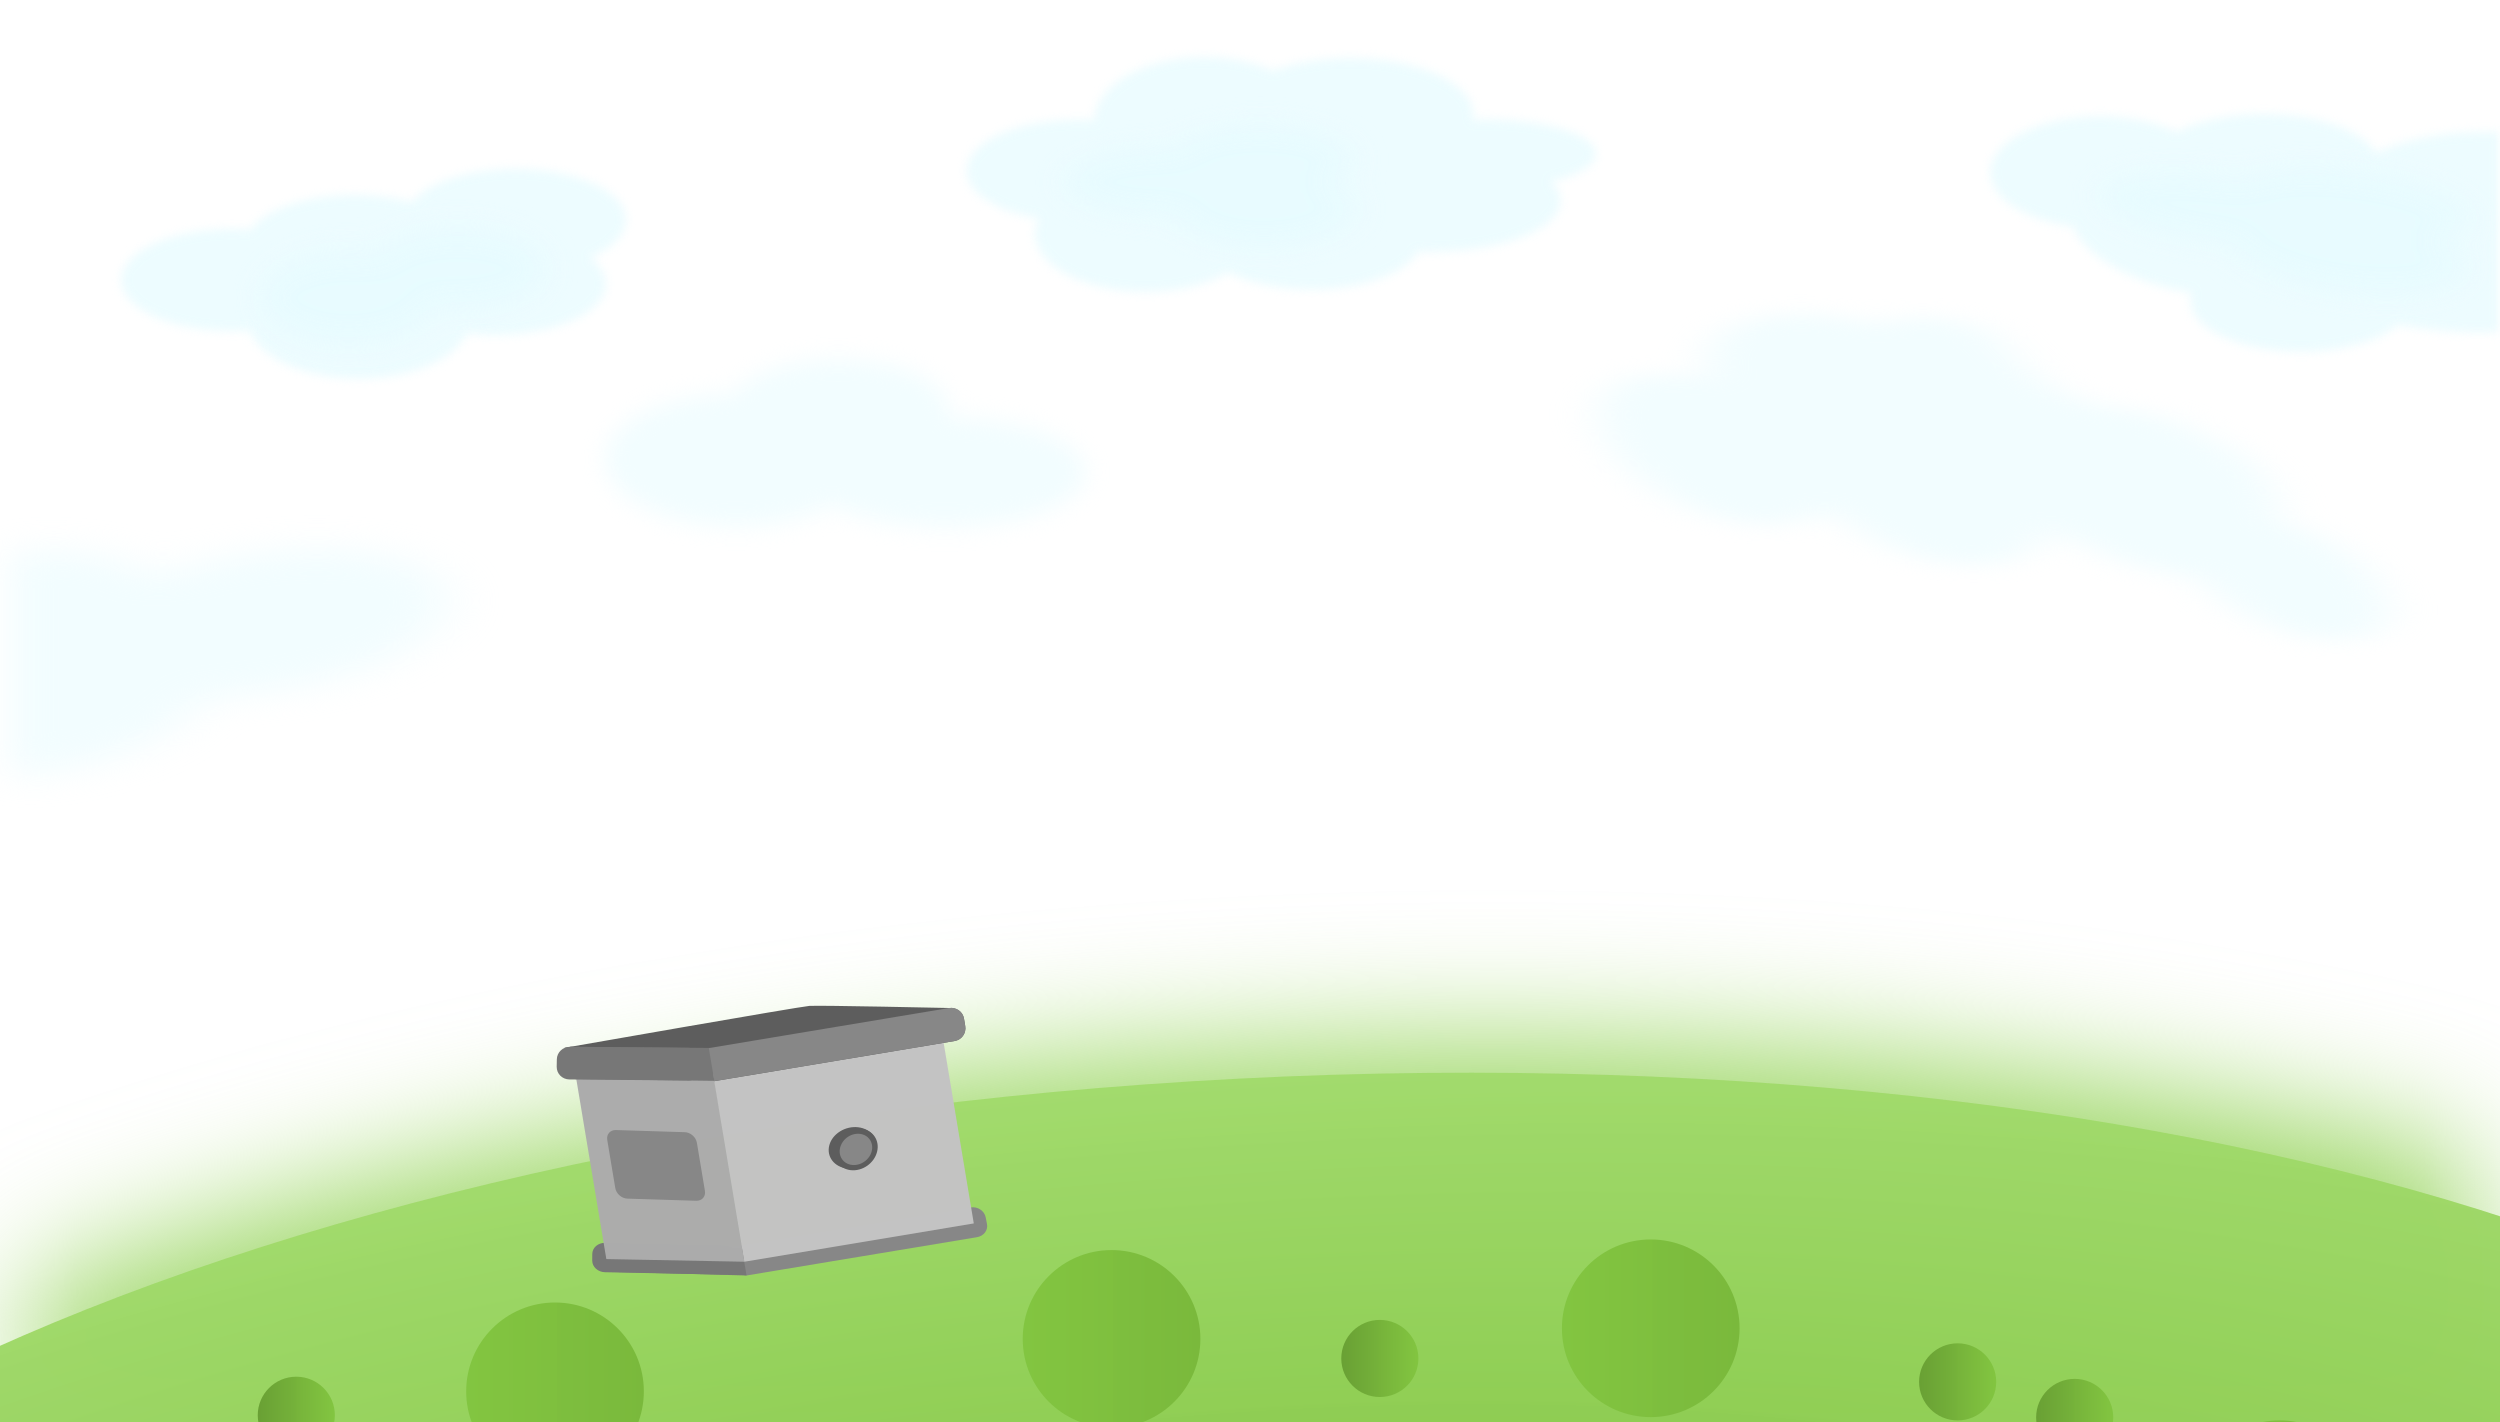
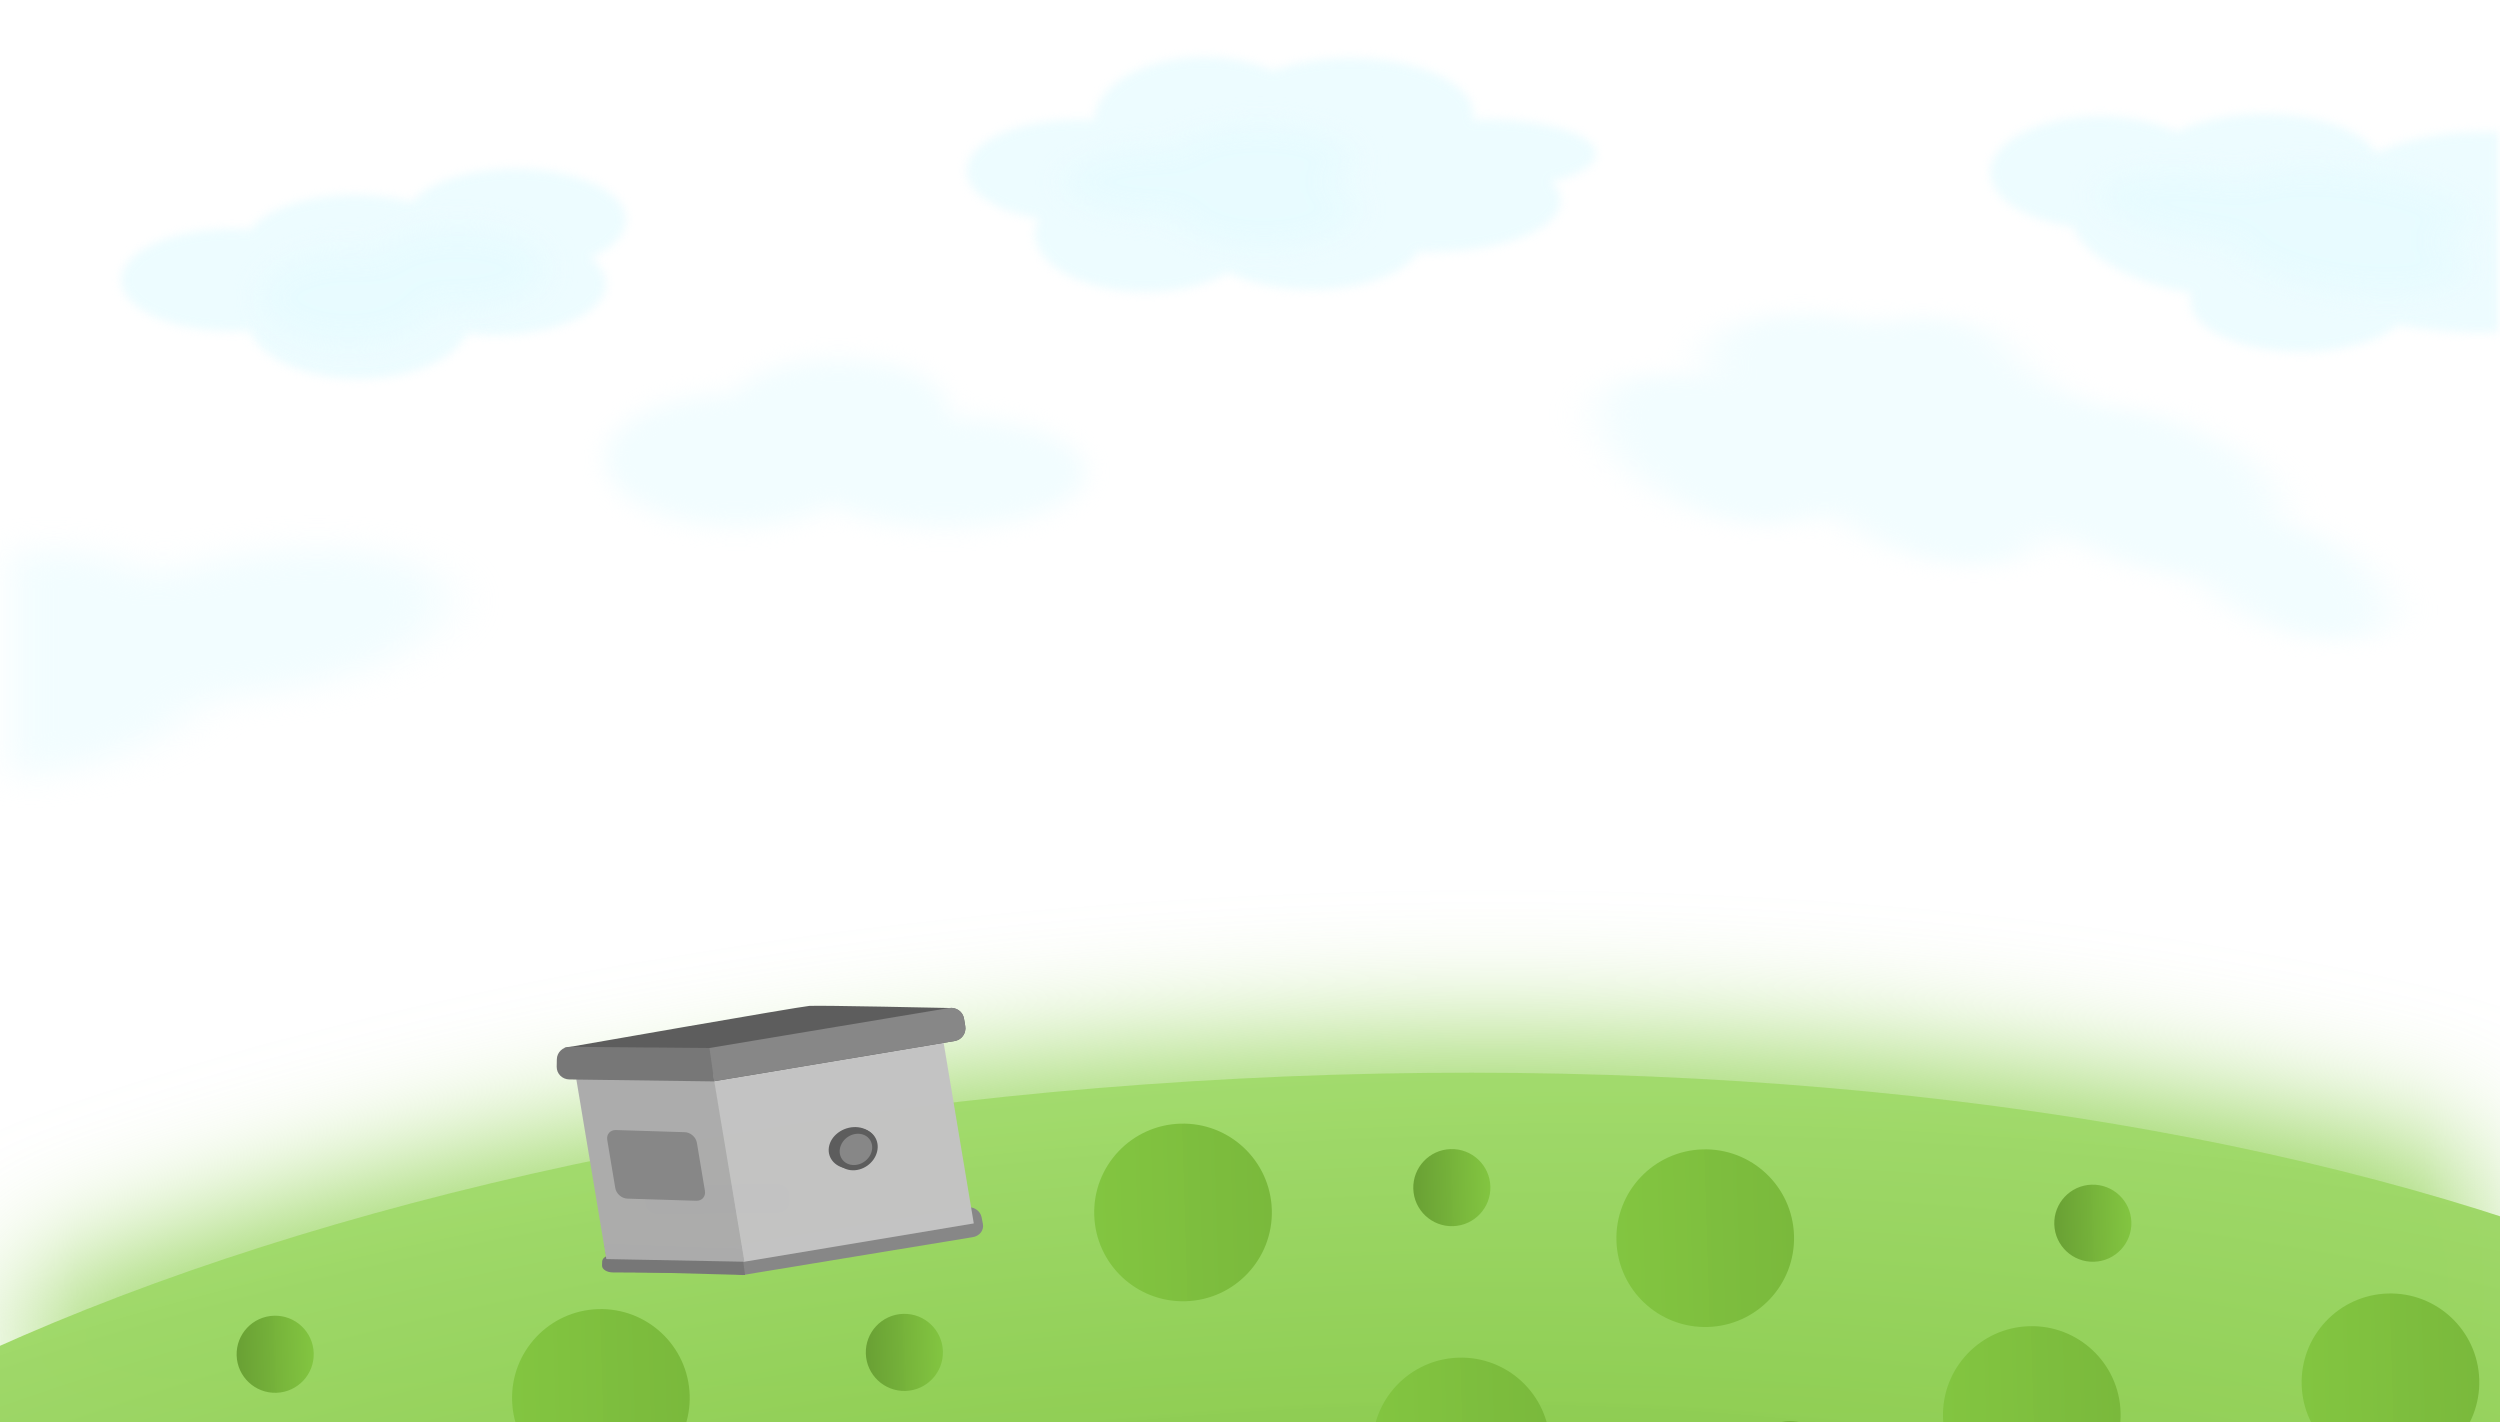
<svg xmlns="http://www.w3.org/2000/svg" xmlns:xlink="http://www.w3.org/1999/xlink" width="1900mm" height="1080mm" viewBox="0 0 1900 1080" version="1.1" id="svg5">
  <defs id="defs2">
    <linearGradient id="linearGradient21184">
      <stop style="stop-color:#82c541;stop-opacity:0.996" offset="0" id="stop21180" />
      <stop style="stop-color:#69a034;stop-opacity:1" offset="1" id="stop21182" />
    </linearGradient>
    <linearGradient id="linearGradient14106">
      <stop style="stop-color:#82c541;stop-opacity:0.996" offset="0" id="stop14102" />
      <stop style="stop-color:#7ab93c;stop-opacity:1" offset="1" id="stop14104" />
    </linearGradient>
    <linearGradient id="linearGradient7841">
      <stop style="stop-color:#78be35;stop-opacity:1" offset="0" id="stop7837" />
      <stop style="stop-color:#bbeb8e;stop-opacity:0.983" offset="1" id="stop7839" />
    </linearGradient>
    <radialGradient xlink:href="#linearGradient7841" id="radialGradient7843" cx="615.906" cy="1164.458" fx="615.906" fy="1164.458" r="977.597" gradientTransform="matrix(2.761874,-0.03182347,0.01368954,0.9344818,-1162.004,324.8622)" gradientUnits="userSpaceOnUse" />
-     <linearGradient xlink:href="#linearGradient14106" id="linearGradient14110" x1="1078.71" y1="1031.061" x2="1213.733" y2="1031.061" gradientUnits="userSpaceOnUse" gradientTransform="translate(-2.829716,125.521)" />
-     <linearGradient xlink:href="#linearGradient14106" id="linearGradient20730" gradientUnits="userSpaceOnUse" x1="1078.71" y1="1031.061" x2="1213.733" y2="1031.061" gradientTransform="translate(-226.8964,-47.22131)" />
-     <linearGradient xlink:href="#linearGradient14106" id="linearGradient20753" gradientUnits="userSpaceOnUse" x1="1078.71" y1="1031.061" x2="1213.733" y2="1031.061" gradientTransform="translate(-636.6815,-39.15515)" />
-     <linearGradient xlink:href="#linearGradient14106" id="linearGradient20776" gradientUnits="userSpaceOnUse" x1="1078.71" y1="1031.061" x2="1213.733" y2="1031.061" gradientTransform="translate(-1059.653,0.6952417)" />
-     <linearGradient xlink:href="#linearGradient14106" id="linearGradient20799" gradientUnits="userSpaceOnUse" x1="1078.71" y1="1031.061" x2="1213.733" y2="1031.061" gradientTransform="translate(-1295.931,139.488)" />
-     <linearGradient xlink:href="#linearGradient14106" id="linearGradient20822" gradientUnits="userSpaceOnUse" x1="1078.71" y1="1031.061" x2="1213.733" y2="1031.061" gradientTransform="translate(-841.55,147.7495)" />
-     <linearGradient xlink:href="#linearGradient14106" id="linearGradient20845" gradientUnits="userSpaceOnUse" x1="1078.71" y1="1031.061" x2="1213.733" y2="1031.061" gradientTransform="translate(-377.2552,152.7064)" />
-     <linearGradient xlink:href="#linearGradient14106" id="linearGradient20868" gradientUnits="userSpaceOnUse" x1="1078.71" y1="1031.061" x2="1213.733" y2="1031.061" gradientTransform="translate(251.0651,90.28821)" />
-     <linearGradient xlink:href="#linearGradient21184" id="linearGradient20891" gradientUnits="userSpaceOnUse" x1="1078.71" y1="1031.061" x2="1213.733" y2="1031.061" gradientTransform="matrix(0.4340344,0,0,0.4340344,-1650.076,-1472.082)" />
-     <linearGradient xlink:href="#linearGradient21184" id="linearGradient21331" gradientUnits="userSpaceOnUse" gradientTransform="matrix(0.4340344,0,0,0.4340344,-1476.307,-1601.542)" x1="1078.71" y1="1031.061" x2="1213.733" y2="1031.061" />
-     <linearGradient xlink:href="#linearGradient21184" id="linearGradient21354" gradientUnits="userSpaceOnUse" gradientTransform="matrix(0.4340344,0,0,0.4340344,-1040.101,-1657.72)" x1="1078.71" y1="1031.061" x2="1213.733" y2="1031.061" />
-     <linearGradient xlink:href="#linearGradient21184" id="linearGradient21400" gradientUnits="userSpaceOnUse" gradientTransform="matrix(0.4340344,0,0,0.4340344,-1210.932,-1454.285)" x1="1078.71" y1="1031.061" x2="1213.733" y2="1031.061" />
-     <linearGradient xlink:href="#linearGradient21184" id="linearGradient21423" gradientUnits="userSpaceOnUse" gradientTransform="matrix(0.4340344,0,0,0.4340344,-665.0304,-1621.37)" x1="1078.71" y1="1031.061" x2="1213.733" y2="1031.061" />
-     <linearGradient xlink:href="#linearGradient21184" id="linearGradient21446" gradientUnits="userSpaceOnUse" gradientTransform="matrix(0.4340344,0,0,0.4340344,-521.2808,-1621.37)" x1="1078.71" y1="1031.061" x2="1213.733" y2="1031.061" />
-     <linearGradient xlink:href="#linearGradient21184" id="linearGradient21469" gradientUnits="userSpaceOnUse" gradientTransform="matrix(0.4340344,0,0,0.4340344,-387.4449,-1497.447)" x1="1078.71" y1="1031.061" x2="1213.733" y2="1031.061" />
-     <linearGradient xlink:href="#linearGradient21184" id="linearGradient21492" gradientUnits="userSpaceOnUse" gradientTransform="matrix(0.4340344,0,0,0.4340344,-179.2558,-1670.938)" x1="1078.71" y1="1031.061" x2="1213.733" y2="1031.061" />
-     <linearGradient xlink:href="#linearGradient21184" id="linearGradient21515" gradientUnits="userSpaceOnUse" gradientTransform="matrix(0.4340344,0,0,0.4340344,-1739.022,-1499.1)" x1="1078.71" y1="1031.061" x2="1213.733" y2="1031.061" />
-     <linearGradient xlink:href="#linearGradient21184" id="linearGradient21538" gradientUnits="userSpaceOnUse" gradientTransform="matrix(0.4340344,0,0,0.4340344,-1810.071,-1675.895)" x1="1078.71" y1="1031.061" x2="1213.733" y2="1031.061" />
+     <linearGradient xlink:href="#linearGradient14106" id="linearGradient14110" x1="1078.71" y1="1031.061" x2="1213.733" y2="1031.061" gradientUnits="userSpaceOnUse" gradientTransform="translate(29.74569,55.47422)" />
+     <linearGradient xlink:href="#linearGradient14106" id="linearGradient20730" gradientUnits="userSpaceOnUse" x1="1078.71" y1="1031.061" x2="1213.733" y2="1031.061" gradientTransform="translate(-214.1892,-86.49672)" />
+     <linearGradient xlink:href="#linearGradient14106" id="linearGradient20753" gradientUnits="userSpaceOnUse" x1="1078.71" y1="1031.061" x2="1213.733" y2="1031.061" gradientTransform="translate(-610.2696,-118.2889)" />
+     <linearGradient xlink:href="#linearGradient14106" id="linearGradient20776" gradientUnits="userSpaceOnUse" x1="1078.71" y1="1031.061" x2="1213.733" y2="1031.061" gradientTransform="translate(-1056.832,8.945211)" />
+     <linearGradient xlink:href="#linearGradient14106" id="linearGradient20799" gradientUnits="userSpaceOnUse" x1="1078.71" y1="1031.061" x2="1213.733" y2="1031.061" gradientTransform="translate(-1283.224,100.2126)" />
+     <linearGradient xlink:href="#linearGradient14106" id="linearGradient20822" gradientUnits="userSpaceOnUse" x1="1078.71" y1="1031.061" x2="1213.733" y2="1031.061" gradientTransform="translate(-828.8429,108.4741)" />
+     <linearGradient xlink:href="#linearGradient14106" id="linearGradient20845" gradientUnits="userSpaceOnUse" x1="1078.71" y1="1031.061" x2="1213.733" y2="1031.061" gradientTransform="translate(-404.4528,65.99089)" />
+     <linearGradient xlink:href="#linearGradient14106" id="linearGradient20868" gradientUnits="userSpaceOnUse" x1="1078.71" y1="1031.061" x2="1213.733" y2="1031.061" gradientTransform="translate(302.9628,39.04906)" />
+     <linearGradient xlink:href="#linearGradient21184" id="linearGradient21331" gradientUnits="userSpaceOnUse" gradientTransform="matrix(0.4340344,0,0,0.4340344,-1489.014,-1562.267)" x1="1078.71" y1="1031.061" x2="1213.733" y2="1031.061" />
+     <linearGradient xlink:href="#linearGradient21184" id="linearGradient21354" gradientUnits="userSpaceOnUse" gradientTransform="matrix(0.4340344,0,0,0.4340344,-1238.23,-1347.737)" x1="1078.71" y1="1031.061" x2="1213.733" y2="1031.061" />
+     <linearGradient xlink:href="#linearGradient21184" id="linearGradient21423" gradientUnits="userSpaceOnUse" gradientTransform="matrix(0.4340344,0,0,0.4340344,-818.4872,-1460.065)" x1="1078.71" y1="1031.061" x2="1213.733" y2="1031.061" />
+     <linearGradient xlink:href="#linearGradient21184" id="linearGradient21469" gradientUnits="userSpaceOnUse" gradientTransform="matrix(0.4340344,0,0,0.4340344,-340.4908,-1446.724)" x1="1078.71" y1="1031.061" x2="1213.733" y2="1031.061" />
+     <linearGradient xlink:href="#linearGradient21184" id="linearGradient21492" gradientUnits="userSpaceOnUse" gradientTransform="matrix(0.4340344,0,0,0.4340344,-191.9629,-1631.663)" x1="1078.71" y1="1031.061" x2="1213.733" y2="1031.061" />
+     <linearGradient xlink:href="#linearGradient21184" id="linearGradient21515" gradientUnits="userSpaceOnUse" gradientTransform="matrix(0.4340344,0,0,0.4340344,-1724.322,-1389.802)" x1="1078.71" y1="1031.061" x2="1213.733" y2="1031.061" />
+     <linearGradient xlink:href="#linearGradient21184" id="linearGradient21538" gradientUnits="userSpaceOnUse" gradientTransform="matrix(0.4340344,0,0,0.4340344,-1822.778,-1636.62)" x1="1078.71" y1="1031.061" x2="1213.733" y2="1031.061" />
    <radialGradient xlink:href="#linearGradient7841" id="radialGradient78047" gradientUnits="userSpaceOnUse" gradientTransform="matrix(1.986245,-0.02580557,0.00984504,0.7577687,-593.5542,287.6236)" cx="615.906" cy="1164.458" fx="615.906" fy="1164.458" r="977.597" />
    <filter style="color-interpolation-filters:sRGB" id="filter78049" x="-0.049" y="-0.105" width="1.097" height="1.211">
      <feGaussianBlur stdDeviation="40.563" id="feGaussianBlur78051" />
    </filter>
    <filter style="color-interpolation-filters:sRGB" id="filter163122" x="-0.004" y="-0.037" width="1.009" height="1.074">
      <feGaussianBlur stdDeviation="14.252" id="feGaussianBlur163124" />
    </filter>
    <filter style="color-interpolation-filters:sRGB" id="filter163122-9" x="-0.01" y="-0.022" width="1.02" height="1.044">
      <feGaussianBlur stdDeviation="0.706" id="feGaussianBlur163124-6" />
    </filter>
    <filter style="color-interpolation-filters:sRGB" id="filter163126-3" x="-0.01" y="-0.022" width="1.02" height="1.044">
      <feGaussianBlur stdDeviation="0.706" id="feGaussianBlur163128-8" />
    </filter>
    <filter style="color-interpolation-filters:sRGB" id="filter163130-5" x="-0.01" y="-0.019" width="1.02" height="1.038">
      <feGaussianBlur stdDeviation="0.706" id="feGaussianBlur163132-6" />
    </filter>
    <filter style="color-interpolation-filters:sRGB" id="filter163134-1" x="-0.01" y="-0.022" width="1.02" height="1.044">
      <feGaussianBlur stdDeviation="0.706" id="feGaussianBlur163136-1" />
    </filter>
    <filter style="color-interpolation-filters:sRGB" id="filter163138-5" x="-0.01" y="-0.022" width="1.02" height="1.044">
      <feGaussianBlur stdDeviation="0.706" id="feGaussianBlur163140-9" />
    </filter>
    <filter style="color-interpolation-filters:sRGB" id="filter163142-8" x="-0.01" y="-0.022" width="1.02" height="1.044">
      <feGaussianBlur stdDeviation="0.706" id="feGaussianBlur163144-4" />
    </filter>
    <filter style="color-interpolation-filters:sRGB" id="filter163146-8" x="-0.01" y="-0.019" width="1.02" height="1.038">
      <feGaussianBlur stdDeviation="0.706" id="feGaussianBlur163148-1" />
    </filter>
    <filter style="color-interpolation-filters:sRGB" id="filter163150-0" x="-0.01" y="-0.022" width="1.02" height="1.044">
      <feGaussianBlur stdDeviation="0.706" id="feGaussianBlur163152-3" />
    </filter>
    <filter style="color-interpolation-filters:sRGB" id="filter163154-0" x="-0.01" y="-0.022" width="1.02" height="1.044">
      <feGaussianBlur stdDeviation="0.706" id="feGaussianBlur163156-4" />
    </filter>
    <filter style="color-interpolation-filters:sRGB" id="filter163158-4" x="-0.01" y="-0.017" width="1.02" height="1.035">
      <feGaussianBlur stdDeviation="0.706" id="feGaussianBlur163160-4" />
    </filter>
    <filter style="color-interpolation-filters:sRGB" id="filter163162-4" x="-0.009" y="-0.02" width="1.018" height="1.04">
      <feGaussianBlur stdDeviation="0.706" id="feGaussianBlur163164-7" />
    </filter>
    <filter style="color-interpolation-filters:sRGB" id="filter163166-6" x="-0.008" y="-0.022" width="1.017" height="1.044">
      <feGaussianBlur stdDeviation="0.706" id="feGaussianBlur163168-3" />
    </filter>
    <filter style="color-interpolation-filters:sRGB" id="filter163170-1" x="-0.01" y="-0.032" width="1.02" height="1.065">
      <feGaussianBlur stdDeviation="0.706" id="feGaussianBlur163172-7" />
    </filter>
    <filter style="color-interpolation-filters:sRGB" id="filter163174-5" x="-0.05" y="-0.145" width="1.1" height="1.291">
      <feGaussianBlur stdDeviation="48.563" id="feGaussianBlur163176-9" />
    </filter>
    <filter style="color-interpolation-filters:sRGB" id="filter163130-5-6" x="-0.114" y="-0.279" width="1.227" height="1.557">
      <feGaussianBlur stdDeviation="48.69" id="feGaussianBlur163132-6-4" />
    </filter>
    <filter style="color-interpolation-filters:sRGB" id="filter163122-9-5" x="-0.125" y="-0.238" width="1.251" height="1.475">
      <feGaussianBlur stdDeviation="43.744" id="feGaussianBlur163124-6-4" />
    </filter>
    <filter style="color-interpolation-filters:sRGB" id="filter163122-9-54" x="-0.056" y="-0.161" width="1.113" height="1.322">
      <feGaussianBlur stdDeviation="32.489" id="feGaussianBlur163124-6-8" />
    </filter>
    <filter style="color-interpolation-filters:sRGB" id="filter163122-9-5-0" x="-0.111" y="-0.21" width="1.221" height="1.42">
      <feGaussianBlur stdDeviation="38.615" id="feGaussianBlur163124-6-4-2" />
    </filter>
    <filter style="color-interpolation-filters:sRGB" id="filter163122-9-54-0" x="-0.051" y="-0.114" width="1.101" height="1.228">
      <feGaussianBlur stdDeviation="32.489" id="feGaussianBlur163124-6-8-5" />
    </filter>
    <filter style="color-interpolation-filters:sRGB" id="filter163122-9-54-0-1" x="-0.056" y="-0.161" width="1.113" height="1.322">
      <feGaussianBlur stdDeviation="32.489" id="feGaussianBlur163124-6-8-5-0" />
    </filter>
  </defs>
  <g id="layer1" transform="translate(335.2416,25.65898)">
    <ellipse style="fill:url(#radialGradient78047);fill-opacity:1;stroke-width:3.422;stroke-linecap:round;stroke-linejoin:round;filter:url(#filter78049)" id="ellipse78045" cx="641.25" cy="1154.12" rx="999.996" ry="461.557" transform="matrix(1.44061,-0.07403348,0.07911737,1.255012,-363.8427,-52.31437)" />
    <ellipse style="fill:url(#radialGradient7843);fill-opacity:1;stroke-width:4.481;stroke-linecap:round;stroke-linejoin:round" id="path1278" cx="554.991" cy="1393.427" rx="1390.495" ry="569.193" transform="matrix(0.9986821,-0.05132265,0.06291624,0.9980188,0,0)" />
-     <circle style="fill:url(#linearGradient14110);fill-opacity:1;stroke-width:3.345;stroke-linecap:round;stroke-linejoin:round" id="path14100" cx="1143.392" cy="1156.582" r="67.512" />
-     <circle style="fill:url(#linearGradient20730);fill-opacity:1;stroke-width:3.345;stroke-linecap:round;stroke-linejoin:round" id="path14100-9" cx="919.325" cy="983.84" r="67.512" />
-     <circle style="fill:url(#linearGradient20753);fill-opacity:1;stroke-width:3.345;stroke-linecap:round;stroke-linejoin:round" id="path14100-2" cx="509.54" cy="991.906" r="67.512" />
-     <circle style="fill:url(#linearGradient20776);fill-opacity:1;stroke-width:3.345;stroke-linecap:round;stroke-linejoin:round" id="path14100-5" cx="86.569" cy="1031.756" r="67.512" />
-     <path id="rect116168-1" style="fill:#878787;stroke-width:4.477;stroke-linecap:square;stroke-opacity:0.937" d="m 402.444,891.994 -198.038,32.591 c -5.341,0.879 -8.906,5.261 -7.947,10.121 l 1.013,5.129 c 0.96,4.86 2.627,-1.006 8.029,-0.255 l 26.652,4.13 174.768,-29.041 c 5.362,-0.747 8.906,-5.261 7.947,-10.121 l -1.013,-5.129 c -0.96,-4.86 -6.069,-8.303 -11.411,-7.425 z" />
-     <circle style="fill:url(#linearGradient20799);fill-opacity:1;stroke-width:3.345;stroke-linecap:round;stroke-linejoin:round" id="path14100-28" cx="-149.71" cy="1170.549" r="67.512" />
-     <circle style="fill:url(#linearGradient20822);fill-opacity:1;stroke-width:3.345;stroke-linecap:round;stroke-linejoin:round" id="path14100-3" cx="304.671" cy="1178.811" r="67.512" />
-     <circle style="fill:url(#linearGradient20845);fill-opacity:1;stroke-width:3.345;stroke-linecap:round;stroke-linejoin:round" id="path14100-29" cx="768.966" cy="1183.767" r="67.512" />
-     <circle style="fill:url(#linearGradient20868);fill-opacity:1;stroke-width:3.345;stroke-linecap:round;stroke-linejoin:round" id="path14100-94" cx="1397.287" cy="1121.349" r="67.512" />
-     <circle style="fill:url(#linearGradient20891);fill-opacity:1;stroke-width:1.452;stroke-linecap:round;stroke-linejoin:round" id="path14100-4" cx="-1152.576" cy="-1024.566" r="29.302" transform="scale(-1)" />
-     <circle style="fill:url(#linearGradient21331);fill-opacity:1;stroke-width:1.452;stroke-linecap:round;stroke-linejoin:round" id="path14100-4-6" cx="-978.808" cy="-1154.026" r="29.302" transform="scale(-1)" />
-     <circle style="fill:url(#linearGradient21354);fill-opacity:1;stroke-width:1.452;stroke-linecap:round;stroke-linejoin:round" id="path14100-4-0" cx="-542.602" cy="-1210.204" r="29.302" transform="scale(-1)" />
-     <circle style="fill:url(#linearGradient21400);fill-opacity:1;stroke-width:1.452;stroke-linecap:round;stroke-linejoin:round" id="path14100-4-7" cx="-713.433" cy="-1006.769" r="29.302" transform="scale(-1)" />
-     <circle style="fill:url(#linearGradient21423);fill-opacity:1;stroke-width:1.452;stroke-linecap:round;stroke-linejoin:round" id="path14100-4-69" cx="-167.531" cy="-1173.854" r="29.302" transform="scale(-1)" />
-     <circle style="fill:url(#linearGradient21446);fill-opacity:1;stroke-width:1.452;stroke-linecap:round;stroke-linejoin:round" id="path14100-4-4" cx="-23.781" cy="-1173.854" r="29.302" transform="scale(-1)" />
-     <circle style="fill:url(#linearGradient21469);fill-opacity:1;stroke-width:1.452;stroke-linecap:round;stroke-linejoin:round" id="path14100-4-54" cx="110.055" cy="-1049.931" r="29.302" transform="scale(-1)" />
-     <circle style="fill:url(#linearGradient21492);fill-opacity:1;stroke-width:1.452;stroke-linecap:round;stroke-linejoin:round" id="path14100-4-43" cx="318.244" cy="-1223.422" r="29.302" transform="scale(-1)" />
-     <circle style="fill:url(#linearGradient21515);fill-opacity:1;stroke-width:1.452;stroke-linecap:round;stroke-linejoin:round" id="path14100-4-8" cx="-1241.523" cy="-1051.584" r="29.302" transform="scale(-1)" />
-     <circle style="fill:url(#linearGradient21538);fill-opacity:1;stroke-width:1.452;stroke-linecap:round;stroke-linejoin:round" id="path14100-4-84" cx="-1312.571" cy="-1228.379" r="29.302" transform="scale(-1)" />
+     <path id="rect116168-1" style="fill:#878787;stroke-width:4.477;stroke-linecap:square;stroke-opacity:0.937" d="m 399.357,891.936 -198.084,32.308 c -5.342,0.871 -8.914,5.248 -7.961,10.11 l 1.005,5.13 c 0.953,4.861 2.628,-1.002 8.029,-0.243 l 26.646,4.168 174.81,-28.792 c 5.363,-0.739 8.914,-5.248 7.961,-10.11 l -1.005,-5.13 c -0.953,-4.861 -6.058,-8.312 -11.4,-7.441 z" />
+     <circle style="fill:url(#linearGradient14110);fill-opacity:1;stroke-width:3.345;stroke-linecap:round;stroke-linejoin:round" id="path14100" cx="1175.967" cy="1086.535" r="67.512" transform="rotate(-1.767991)" />
+     <circle style="fill:url(#linearGradient20730);fill-opacity:1;stroke-width:3.345;stroke-linecap:round;stroke-linejoin:round" id="path14100-9" cx="932.032" cy="944.564" r="67.512" transform="rotate(-1.767991)" />
+     <circle style="fill:url(#linearGradient20753);fill-opacity:1;stroke-width:3.345;stroke-linecap:round;stroke-linejoin:round" id="path14100-2" cx="535.952" cy="912.772" r="67.512" transform="rotate(-1.767991)" />
+     <circle style="fill:url(#linearGradient20776);fill-opacity:1;stroke-width:3.345;stroke-linecap:round;stroke-linejoin:round" id="path14100-5" cx="89.39" cy="1040.006" r="67.512" transform="rotate(-1.767991)" />
+     <circle style="fill:url(#linearGradient20799);fill-opacity:1;stroke-width:3.345;stroke-linecap:round;stroke-linejoin:round" id="path14100-28" cx="-137.003" cy="1131.274" r="67.512" transform="rotate(-1.767991)" />
+     <circle style="fill:url(#linearGradient20822);fill-opacity:1;stroke-width:3.345;stroke-linecap:round;stroke-linejoin:round" id="path14100-3" cx="317.379" cy="1139.535" r="67.512" transform="rotate(-1.767991)" />
+     <circle style="fill:url(#linearGradient20845);fill-opacity:1;stroke-width:3.345;stroke-linecap:round;stroke-linejoin:round" id="path14100-29" cx="741.769" cy="1097.052" r="67.512" transform="rotate(-1.767991)" />
+     <circle style="fill:url(#linearGradient20868);fill-opacity:1;stroke-width:3.345;stroke-linecap:round;stroke-linejoin:round" id="path14100-94" cx="1449.184" cy="1070.11" r="67.512" transform="rotate(-1.767991)" />
+     <circle style="fill:url(#linearGradient21331);fill-opacity:1;stroke-width:1.452;stroke-linecap:round;stroke-linejoin:round" id="path14100-4-6" cx="-991.515" cy="-1114.751" r="29.302" transform="rotate(178.232)" />
+     <circle style="fill:url(#linearGradient21354);fill-opacity:1;stroke-width:1.452;stroke-linecap:round;stroke-linejoin:round" id="path14100-4-0" cx="-740.731" cy="-900.221" r="29.302" transform="rotate(178.232)" />
+     <circle style="fill:url(#linearGradient21423);fill-opacity:1;stroke-width:1.452;stroke-linecap:round;stroke-linejoin:round" id="path14100-4-69" cx="-320.988" cy="-1012.549" r="29.302" transform="rotate(178.232)" />
+     <circle style="fill:url(#linearGradient21469);fill-opacity:1;stroke-width:1.452;stroke-linecap:round;stroke-linejoin:round" id="path14100-4-54" cx="157.009" cy="-999.208" r="29.302" transform="rotate(178.232)" />
+     <circle style="fill:url(#linearGradient21492);fill-opacity:1;stroke-width:1.452;stroke-linecap:round;stroke-linejoin:round" id="path14100-4-43" cx="305.537" cy="-1184.147" r="29.302" transform="rotate(178.232)" />
+     <circle style="fill:url(#linearGradient21515);fill-opacity:1;stroke-width:1.452;stroke-linecap:round;stroke-linejoin:round" id="path14100-4-8" cx="-1226.822" cy="-942.286" r="29.302" transform="rotate(178.232)" />
+     <circle style="fill:url(#linearGradient21538);fill-opacity:1;stroke-width:1.452;stroke-linecap:round;stroke-linejoin:round" id="path14100-4-84" cx="-1325.279" cy="-1189.104" r="29.302" transform="rotate(178.232)" />
    <circle style="fill:none;fill-opacity:1;stroke:#878787;stroke-width:5.204;stroke-linecap:square;stroke-linejoin:miter;stroke-miterlimit:4;stroke-dasharray:none;stroke-opacity:1" id="path78372" cx="740.088" cy="695.236" transform="matrix(1,0,-0.07444965,0.9972248,0,0)" r="0" />
-     <path id="rect122293-0" style="fill:#777777;stroke-width:3.052;stroke-linecap:square;stroke-opacity:0.937" d="m 215.08,920.659 -90.31,-1.78 c -5.443,-0.107 -9.852,3.664 -9.886,8.456 l -0.036,5.057 c -0.034,4.792 4.32,8.736 9.763,8.843 l 90.31,1.78 c 5.443,0.107 9.852,-3.664 9.886,-8.456 l 0.036,-5.057 c 0.034,-4.792 -4.32,-8.736 -9.763,-8.843 z" />
+     <path id="rect122293-0" style="fill:#777777;stroke-width:3.052;stroke-linecap:square;stroke-opacity:0.937" d="m 254.872,873.936 -90.322,1.008 c -5.443,0.061 -9.734,3.966 -9.62,8.757 l 0.12,5.056 c 0.114,4.791 4.588,8.599 10.031,8.538 l 90.322,-1.008 c 5.443,-0.061 9.734,-3.966 9.62,-8.757 l -0.12,-5.056 c -0.114,-4.791 -4.588,-8.599 -10.031,-8.538 z" />
+     <path id="rect122367-6" style="fill:#777777;stroke-width:3.07;stroke-linecap:square;stroke-opacity:0.937" d="m 228.244,923.367 -104.28,-4.134 3.433,21.336 103.618,2.778 z" />
    <rect style="fill:#c3c3c3;fill-opacity:0.993;stroke:none;stroke-width:5.189;stroke-linecap:square;stroke-linejoin:miter;stroke-miterlimit:4;stroke-dasharray:none;stroke-opacity:0.937" id="rect108076" width="177.221" height="144.957" x="-250.439" y="813.508" ry="0" transform="matrix(-0.9863502,0.1646611,0.1646611,0.9863502,0,0)" />
    <path id="path126888" style="fill:#5d5d5d;fill-opacity:1;stroke-width:4.719;stroke-linecap:square;stroke-opacity:0.937" d="m 386.071,740.421 c 0,0 -98.673,-2.171 -106.233,-1.594 -7.56,0.577 -185.77,31.814 -185.77,31.814 -5.378,0.909 74.585,10.527 75.483,15.907 l 0.948,5.677 c 0.898,5.38 5.952,8.988 11.332,8.09 L 390.261,765.52 c 5.38,-0.898 8.988,-5.952 8.09,-11.332 l -0.948,-5.677 c -0.898,-5.38 -5.906,-8.644 -11.332,-8.09 z" />
    <path id="rect116168" style="fill:#878787;stroke-width:4.719;stroke-linecap:square;stroke-opacity:0.937" d="m 386.071,740.421 -208.43,34.795 c -5.38,0.898 -8.988,5.952 -8.09,11.332 l 0.948,5.677 c 0.898,5.38 5.952,8.988 11.332,8.09 L 390.261,765.52 c 5.38,-0.898 8.988,-5.952 8.09,-11.332 l -0.948,-5.677 c -0.898,-5.38 -5.952,-8.988 -11.332,-8.09 z" />
-     <path id="rect122367-6" style="fill:#777777;stroke-width:3.092;stroke-linecap:square;stroke-opacity:0.937" d="m 228.654,923.247 -103.998,-4.415 -0.07,22.031 107.566,2.846 z" />
+     <path id="path6082" style="fill:#777777;stroke-width:2.199;stroke-linecap:square;stroke-opacity:0.937" d="m 208.793,928.363 -77.786,-0.438 c -4.688,-0.026 -8.529,2.277 -8.611,5.165 l -0.087,3.047 c -0.083,2.888 3.625,5.234 8.313,5.26 l 77.786,0.438 c 4.688,0.026 8.529,-2.277 8.611,-5.165 l 0.087,-3.047 c 0.083,-2.888 -3.625,-5.234 -8.313,-5.26 z" />
    <path id="rect122066" style="fill:#acacac;fill-opacity:0.993;stroke-width:3.959;stroke-linecap:square;stroke-opacity:0.937" d="m 206.627,790.271 -104.919,-2.01 23.869,142.978 104.919,2.01 z" />
-     <path id="rect122293" style="fill:#777777;stroke-width:3.217;stroke-linecap:square;stroke-opacity:0.937" d="m 188.382,770.723 -90.425,-0.806 c -5.45,-0.049 -9.914,4.193 -10.01,9.51 l -0.101,5.611 c -0.096,5.317 4.214,9.637 9.663,9.685 l 90.425,0.806 c 5.45,0.049 9.914,-4.193 10.01,-9.51 l 0.101,-5.611 c 0.096,-5.317 -4.214,-9.637 -9.663,-9.685 z" />
-     <path id="rect122367" style="fill:#777777;stroke-width:3.259;stroke-linecap:square;stroke-opacity:0.937" d="m 203.429,770.802 -105.587,-0.935 -0.355,24.444 110.182,1.48 z" />
+     <path id="rect122293" style="fill:#777777;stroke-width:3.217;stroke-linecap:square;stroke-opacity:0.937" d="M 203.951,770.818 97.957,769.917 c -5.45,-0.046 -9.914,4.193 -10.01,9.51 l -0.101,5.611 c -0.096,5.317 4.214,9.637 9.663,9.685 l 110.068,1.498 z" />
    <rect style="fill:#878787;fill-opacity:1;stroke:none;stroke-width:14.816;stroke-linecap:round;stroke-linejoin:miter;stroke-miterlimit:4;stroke-dasharray:none;stroke-opacity:1" id="rect140226" width="68.161" height="52.846" x="-54" y="844.899" ry="7.891" transform="matrix(-0.9995131,-0.03120133,0.1646611,0.9863502,0,0)" />
    <ellipse style="fill:#5d5d5d;fill-opacity:1;stroke:none;stroke-width:4.911;stroke-linecap:round;stroke-linejoin:miter;stroke-miterlimit:4;stroke-dasharray:none;stroke-opacity:1" id="ellipse154857" cx="528.669" cy="812.886" rx="17.801" ry="16.243" transform="matrix(0.993086,0.1173892,-0.261142,0.9653004,0,0)" />
    <ellipse style="fill:#878787;fill-opacity:1;stroke:#5d5d5d;stroke-width:4.094;stroke-linecap:round;stroke-linejoin:miter;stroke-miterlimit:4;stroke-dasharray:none;stroke-opacity:1" id="path144883" cx="519.876" cy="812.123" rx="14.112" ry="14.236" transform="matrix(0.993086,0.1173892,-0.2475174,0.9688835,0,0)" />
    <path id="path161694" style="opacity:0.696;fill:#e5fbff;fill-opacity:1;stroke:none;stroke-width:20.405;stroke-linecap:round;stroke-linejoin:miter;stroke-miterlimit:4;stroke-dasharray:none;stroke-opacity:0.996;filter:url(#filter163122)" d="m 3460.449,163.977 c -173.628,0.04 -315.062,80.923 -317.637,181.648 -16.253,-1.176 -32.68,-1.767 -49.131,-1.768 -175.516,-3e-5 -317.8,65.721 -317.799,146.791 0.072,61.485 83.097,116.434 208.016,137.674 -7.237,14.082 -10.919,28.601 -10.953,43.186 4e-4,92.069 142.284,166.705 317.799,166.705 90.871,-0.035 177.366,-20.473 237.629,-56.15 60.319,31.585 147.104,49.682 238.287,49.688 143.61,-0.004 269.369,-44.493 306.797,-108.533 10.244,0.344 20.52,0.525 30.803,0.545 100.455,-10e-5 196.795,-15.466 267.827,-42.994 71.032,-27.529 110.937,-64.865 110.937,-103.797 -0.01,-19.025 -9.554,-37.868 -28.113,-55.48 81.701,-18.608 130.01,-48.214 130.07,-79.715 -4e-4,-54.603 -142.284,-98.867 -317.799,-98.867 -12.215,0.013 -24.418,0.245 -36.547,0.695 1.077,-4.983 1.648,-9.987 1.709,-14.994 -0,-89.307 -158.46,-161.705 -353.928,-161.705 -81.028,0.03 -159.581,12.763 -222.535,36.07 -55.836,-25.269 -124.618,-38.994 -195.432,-38.998 z M 6503.844,327.221 c -97.053,0.024 -189.155,19.074 -251.777,52.076 -58.879,-28.962 -137.556,-45.152 -219.435,-45.154 -174.41,-6e-5 -315.797,71.966 -315.799,160.742 0.078,73.46 97.984,137.547 237.838,155.682 24.082,69.961 133.255,141.408 268.867,175.957 23.938,6.065 48.115,10.819 72.043,14.166 -2.595,7.503 -3.925,15.088 -3.978,22.686 0,81.07 142.285,146.789 317.799,146.789 116.987,-0.032 224.476,-29.75 279.81,-77.359 70.304,14.569 149.534,22.23 230.125,22.252 203.543,-0.021 384.068,-48.345 447.693,-119.842 27.235,3.436 55.341,5.181 83.574,5.188 175.516,3e-5 317.8,-65.721 317.799,-146.791 -0,-81.07 -142.285,-146.789 -317.799,-146.789 -47.066,0.019 -93.534,4.867 -136.049,14.193 7.675,-11.613 11.583,-23.538 11.637,-35.512 -10e-4,-38.931 -40.688,-76.267 -113.111,-103.795 -72.423,-27.528 -170.648,-42.993 -273.069,-42.994 -125.227,0.03 -242.641,23.138 -314.982,61.992 C 6790.246,374.249 6657.156,327.223 6503.844,327.221 Z M 1481.127,484.828 c -132.867,0.034 -251.664,38.243 -297.826,95.791 -49.322,-13.636 -105.727,-20.837 -163.209,-20.838 -136.376,0.005 -257.543,40.199 -301.117,99.889 -17.689,-1.4 -35.604,-2.105 -53.551,-2.107 -175.516,-4e-5 -317.8,65.721 -317.799,146.791 0.002,81.07 142.285,146.789 317.799,146.789 17.868,-0.026 35.699,-0.748 53.305,-2.158 27.025,80.424 158.757,139.007 312.678,139.055 147.951,-0.041 276.278,-54.264 309.512,-130.781 26.819,3.318 54.463,4.998 82.227,4.998 175.513,-4.6e-4 317.795,-65.72 317.797,-146.789 -0,-26.635 -15.695,-52.767 -45.395,-75.598 65.81,-27.787 103.322,-67.066 103.379,-108.25 7e-4,-81.07 -142.283,-146.791 -317.799,-146.791 z" transform="matrix(0.2645833,0,0,0.2645833,-335.2416,-25.65898)" />
    <ellipse style="opacity:0.696;fill:#e5fbff;fill-opacity:1;stroke:none;stroke-width:5.399;stroke-linecap:round;stroke-linejoin:miter;stroke-miterlimit:4;stroke-dasharray:none;stroke-opacity:0.996;filter:url(#filter163122-9)" id="path161694-38" cx="198.846" cy="-219.772" rx="84.084" ry="38.838" />
    <ellipse style="opacity:0.696;fill:#e5fbff;fill-opacity:1;stroke:none;stroke-width:5.399;stroke-linecap:round;stroke-linejoin:miter;stroke-miterlimit:4;stroke-dasharray:none;stroke-opacity:0.996;filter:url(#filter163126-3)" id="path161694-1-8" cx="292.685" cy="-245.643" rx="84.084" ry="38.838" />
    <ellipse style="opacity:0.696;fill:#e5fbff;fill-opacity:1;stroke:none;stroke-width:5.787;stroke-linecap:round;stroke-linejoin:miter;stroke-miterlimit:4;stroke-dasharray:none;stroke-opacity:0.996;filter:url(#filter163130-5)" id="path161694-5-3" cx="295.679" cy="-189.34" rx="84.084" ry="44.627" />
    <path id="path161694-38-9" style="opacity:0.696;mix-blend-mode:normal;fill:#e5fbff;fill-opacity:1;stroke:none;stroke-width:17.057;stroke-linecap:round;stroke-linejoin:miter;stroke-miterlimit:4;stroke-dasharray:none;stroke-opacity:0.996;filter:url(#filter163122-9-5)" d="m 3750.848,265.113 a 265.656,122.706 0 0 0 -251.559,83.506 265.656,122.706 0 0 0 -44.918,-1.768 265.656,122.706 0 0 0 -265.656,122.705 265.656,122.706 0 0 0 265.656,122.705 265.656,122.706 0 0 0 44.576,-1.812 265.656,140.995 0 0 0 261.357,116.248 265.656,140.995 0 0 0 265.656,-140.996 265.656,140.995 0 0 0 -74.092,-97.672 265.656,122.706 0 0 0 64.633,-80.211 265.656,122.706 0 0 0 -265.654,-122.705 z" transform="matrix(0.2645833,0,0,0.211306,-369.6583,13.52624)" />
    <path id="path161694-38-9-1" style="opacity:0.696;mix-blend-mode:normal;fill:#e5fbff;fill-opacity:1;stroke:none;stroke-width:17.057;stroke-linecap:round;stroke-linejoin:miter;stroke-miterlimit:4;stroke-dasharray:none;stroke-opacity:0.996;filter:url(#filter163122-9-5-0)" d="m 3750.848,265.113 a 265.656,122.706 0 0 0 -251.559,83.506 265.656,122.706 0 0 0 -44.918,-1.768 265.656,122.706 0 0 0 -265.656,122.705 265.656,122.706 0 0 0 265.656,122.705 265.656,122.706 0 0 0 44.576,-1.812 265.656,140.995 0 0 0 261.357,116.248 265.656,140.995 0 0 0 265.656,-140.996 265.656,140.995 0 0 0 -74.092,-97.672 265.656,122.706 0 0 0 64.633,-80.211 265.656,122.706 0 0 0 -265.654,-122.705 z" transform="matrix(0.3377789,0.04575905,-0.03966608,0.2070354,201.9786,-121.8468)" />
    <ellipse style="opacity:0.696;fill:#e5fbff;fill-opacity:1;stroke:none;stroke-width:5.399;stroke-linecap:round;stroke-linejoin:miter;stroke-miterlimit:4;stroke-dasharray:none;stroke-opacity:0.996;filter:url(#filter163134-1)" id="path161694-9-1" cx="399.326" cy="-216.831" rx="84.084" ry="38.838" />
    <path id="path161694-38-3" style="opacity:0.494;mix-blend-mode:normal;fill:#e5fbff;fill-opacity:1;stroke:none;stroke-width:25.346;stroke-linecap:round;stroke-linejoin:miter;stroke-miterlimit:4;stroke-dasharray:none;stroke-opacity:0.996;filter:url(#filter163122-9-54)" d="m 2368.68,1042.275 a 317.799,146.79 0 0 0 -300.801,99.447 377.634,190.595 0 0 0 -370.115,190.478 377.634,190.595 0 0 0 377.633,190.596 377.634,190.595 0 0 0 274.408,-59.781 406.86,158.169 0 0 0 324.523,62.82 406.86,158.169 0 0 0 406.859,-158.17 406.86,158.169 0 0 0 -397.897,-158.129 317.799,146.79 0 0 0 3.188,-20.471 317.799,146.79 0 0 0 -317.799,-146.791 z" transform="matrix(0.2645833,0,0,0.2645833,-324.7178,-28.63486)" />
    <path id="path161694-38-3-1" style="opacity:0.494;mix-blend-mode:normal;fill:#e5fbff;fill-opacity:1;stroke:none;stroke-width:25.346;stroke-linecap:round;stroke-linejoin:miter;stroke-miterlimit:4;stroke-dasharray:none;stroke-opacity:0.996;filter:url(#filter163122-9-54-0)" d="m 2368.68,1042.275 c -136.008,0 -256.935,39.983 -300.801,99.447 -205.53,2.066 -370.031,86.725 -370.115,190.478 0,105.263 169.071,190.595 377.633,190.596 103.866,-0.033 203.12,-21.656 274.408,-59.781 275.241,-117.853 44.248,188.242 453.729,-151.276 107.906,0 235.8,-75.238 312.101,-104.9 76.301,-29.663 119.166,-69.894 119.165,-111.843 0,-41.345 -30.941,-144.169 -105.312,-173.725 -74.37,-29.556 -175.553,-46.616 -281.88,-47.526 2.095,-6.781 3.16,-13.621 3.188,-20.471 7e-4,-81.07 -306.601,189.002 -482.116,189.002 z" transform="matrix(0.3436855,0.02350181,0.08032831,-0.2597082,703.7865,-46.2786)" />
    <path id="path161694-38-3-1-8" style="opacity:0.494;mix-blend-mode:normal;fill:#e5fbff;fill-opacity:1;stroke:none;stroke-width:25.346;stroke-linecap:round;stroke-linejoin:miter;stroke-miterlimit:4;stroke-dasharray:none;stroke-opacity:0.996;filter:url(#filter163122-9-54-0-1)" d="m 2368.68,1042.275 a 317.799,146.79 0 0 0 -300.801,99.447 377.634,190.595 0 0 0 -370.115,190.478 377.634,190.595 0 0 0 377.633,190.596 377.634,190.595 0 0 0 274.408,-59.781 406.86,158.169 0 0 0 324.523,62.82 406.86,158.169 0 0 0 406.859,-158.17 406.86,158.169 0 0 0 -397.897,-158.129 317.799,146.79 0 0 0 3.188,-20.471 317.799,146.79 0 0 0 -317.799,-146.791 z" transform="matrix(0.3367207,0,0.2862771,-0.3583333,-1430.372,938.0773)" />
    <path id="path161694-5-3-3" style="opacity:0.696;fill:#e5fbff;fill-opacity:1;stroke:none;stroke-width:21.873;stroke-linecap:round;stroke-linejoin:miter;stroke-miterlimit:4;stroke-dasharray:none;stroke-opacity:0.996;filter:url(#filter163130-5-6)" d="m 1363.869,598.318 a 317.799,146.79 0 0 0 -293.32,90.324 317.799,168.669 0 0 0 -98.418,-8.299 317.799,168.669 0 0 0 -317.799,168.668 317.799,168.669 0 0 0 317.799,168.67 317.799,168.669 0 0 0 309.512,-130.781 317.799,146.79 0 0 0 82.227,5 317.799,146.79 0 0 0 317.799,-146.791 317.799,146.79 0 0 0 -317.799,-146.791 z" transform="matrix(0.2124307,0,0,0.2124307,-276.8485,20.49873)" />
    <ellipse style="opacity:0.696;fill:#e5fbff;fill-opacity:1;stroke:none;stroke-width:5.399;stroke-linecap:round;stroke-linejoin:miter;stroke-miterlimit:4;stroke-dasharray:none;stroke-opacity:0.996;filter:url(#filter163138-5)" id="path161694-4-8" cx="414.667" cy="-265.474" rx="84.084" ry="38.838" />
    <ellipse style="opacity:0.696;fill:#e5fbff;fill-opacity:1;stroke:none;stroke-width:5.399;stroke-linecap:round;stroke-linejoin:miter;stroke-miterlimit:4;stroke-dasharray:none;stroke-opacity:0.996;filter:url(#filter163142-8)" id="path161694-90-9" cx="841.322" cy="-302.773" rx="84.084" ry="38.838" />
    <ellipse style="opacity:0.696;fill:#e5fbff;fill-opacity:1;stroke:none;stroke-width:5.754;stroke-linecap:round;stroke-linejoin:miter;stroke-miterlimit:4;stroke-dasharray:none;stroke-opacity:0.996;filter:url(#filter163146-8)" id="path161694-91-6" cx="893.462" cy="-254.921" rx="84.084" ry="44.107" />
    <ellipse style="opacity:0.696;fill:#e5fbff;fill-opacity:1;stroke:none;stroke-width:5.399;stroke-linecap:round;stroke-linejoin:miter;stroke-miterlimit:4;stroke-dasharray:none;stroke-opacity:0.996;filter:url(#filter163150-0)" id="path161694-7-4" cx="1009.577" cy="-292.948" rx="84.084" ry="38.838" />
    <ellipse style="opacity:0.696;fill:#e5fbff;fill-opacity:1;stroke:none;stroke-width:5.399;stroke-linecap:round;stroke-linejoin:miter;stroke-miterlimit:4;stroke-dasharray:none;stroke-opacity:0.996;filter:url(#filter163154-0)" id="path161694-97-3" cx="1019.381" cy="-251.361" rx="84.084" ry="38.838" />
    <ellipse style="opacity:0.696;fill:#e5fbff;fill-opacity:1;stroke:none;stroke-width:6.051;stroke-linecap:round;stroke-linejoin:miter;stroke-miterlimit:4;stroke-dasharray:none;stroke-opacity:0.996;filter:url(#filter163158-4)" id="path161694-76-3" cx="938.363" cy="-340.42" rx="84.084" ry="48.785" />
    <ellipse style="opacity:0.696;fill:#e5fbff;fill-opacity:1;stroke:none;stroke-width:5.98;stroke-linecap:round;stroke-linejoin:miter;stroke-miterlimit:4;stroke-dasharray:none;stroke-opacity:0.996;filter:url(#filter163162-4)" id="path161694-73-3" cx="1048.95" cy="-345.645" rx="93.643" ry="42.785" />
    <ellipse style="opacity:0.696;fill:#e5fbff;fill-opacity:1;stroke:none;stroke-width:5.894;stroke-linecap:round;stroke-linejoin:miter;stroke-miterlimit:4;stroke-dasharray:none;stroke-opacity:0.996;filter:url(#filter163166-6)" id="path161694-71-8" cx="1108.704" cy="-279.933" rx="100.215" ry="38.838" />
    <ellipse style="opacity:0.696;fill:#e5fbff;fill-opacity:1;stroke:none;stroke-width:4.431;stroke-linecap:round;stroke-linejoin:miter;stroke-miterlimit:4;stroke-dasharray:none;stroke-opacity:0.996;filter:url(#filter163170-1)" id="path161694-15-6" cx="1151.811" cy="-315.704" rx="84.084" ry="26.159" />
    <path id="path161694-6-0" style="opacity:0.497;mix-blend-mode:normal;fill:#e5fbff;fill-opacity:1;stroke:none;stroke-width:24.038;stroke-linecap:round;stroke-linejoin:miter;stroke-miterlimit:4;stroke-dasharray:none;stroke-opacity:0.996;filter:url(#filter163174-5)" d="m 5126.418,997.318 c -196.958,-10e-6 -356.623,81.271 -356.623,181.523 0.073,84.18 113.836,157.289 274.805,176.602 -26.709,16.005 -43.628,36.625 -49.566,60.408 -22.395,89.873 113.886,202.87 304.391,252.387 42.037,10.924 84.622,18.131 125.656,21.266 36.556,64.591 162.871,109.652 307.408,109.664 169.039,-82.006 279.422,-108.796 519.967,-30.76 199.378,-0.033 390.106,5.842 443.601,-143.506 25.378,2.973 51.454,4.485 77.635,4.504 175.516,0 317.799,-65.721 317.799,-146.791 6e-4,-81.07 -142.283,-146.791 -317.799,-146.791 -88.412,0.029 -172.802,17.069 -232.891,47.025 -82.515,-29.257 -183.948,-45.136 -288.346,-45.139 -55.794,0.039 -111.128,4.614 -163.42,13.514 1.728,-7.878 2.606,-15.8 2.631,-23.73 4e-4,-55.508 -41.75,-108.742 -116.066,-147.992 -74.316,-39.25 -175.111,-61.3 -280.211,-61.301 -76.79,0.034 -151.908,11.85 -216.219,34.012 -25.928,-88.992 -176.005,-154.891 -352.752,-154.895 z" transform="matrix(0.2435007,0.1034975,0.1034975,-0.2435007,-401.7653,72.50609)" />
  </g>
</svg>
